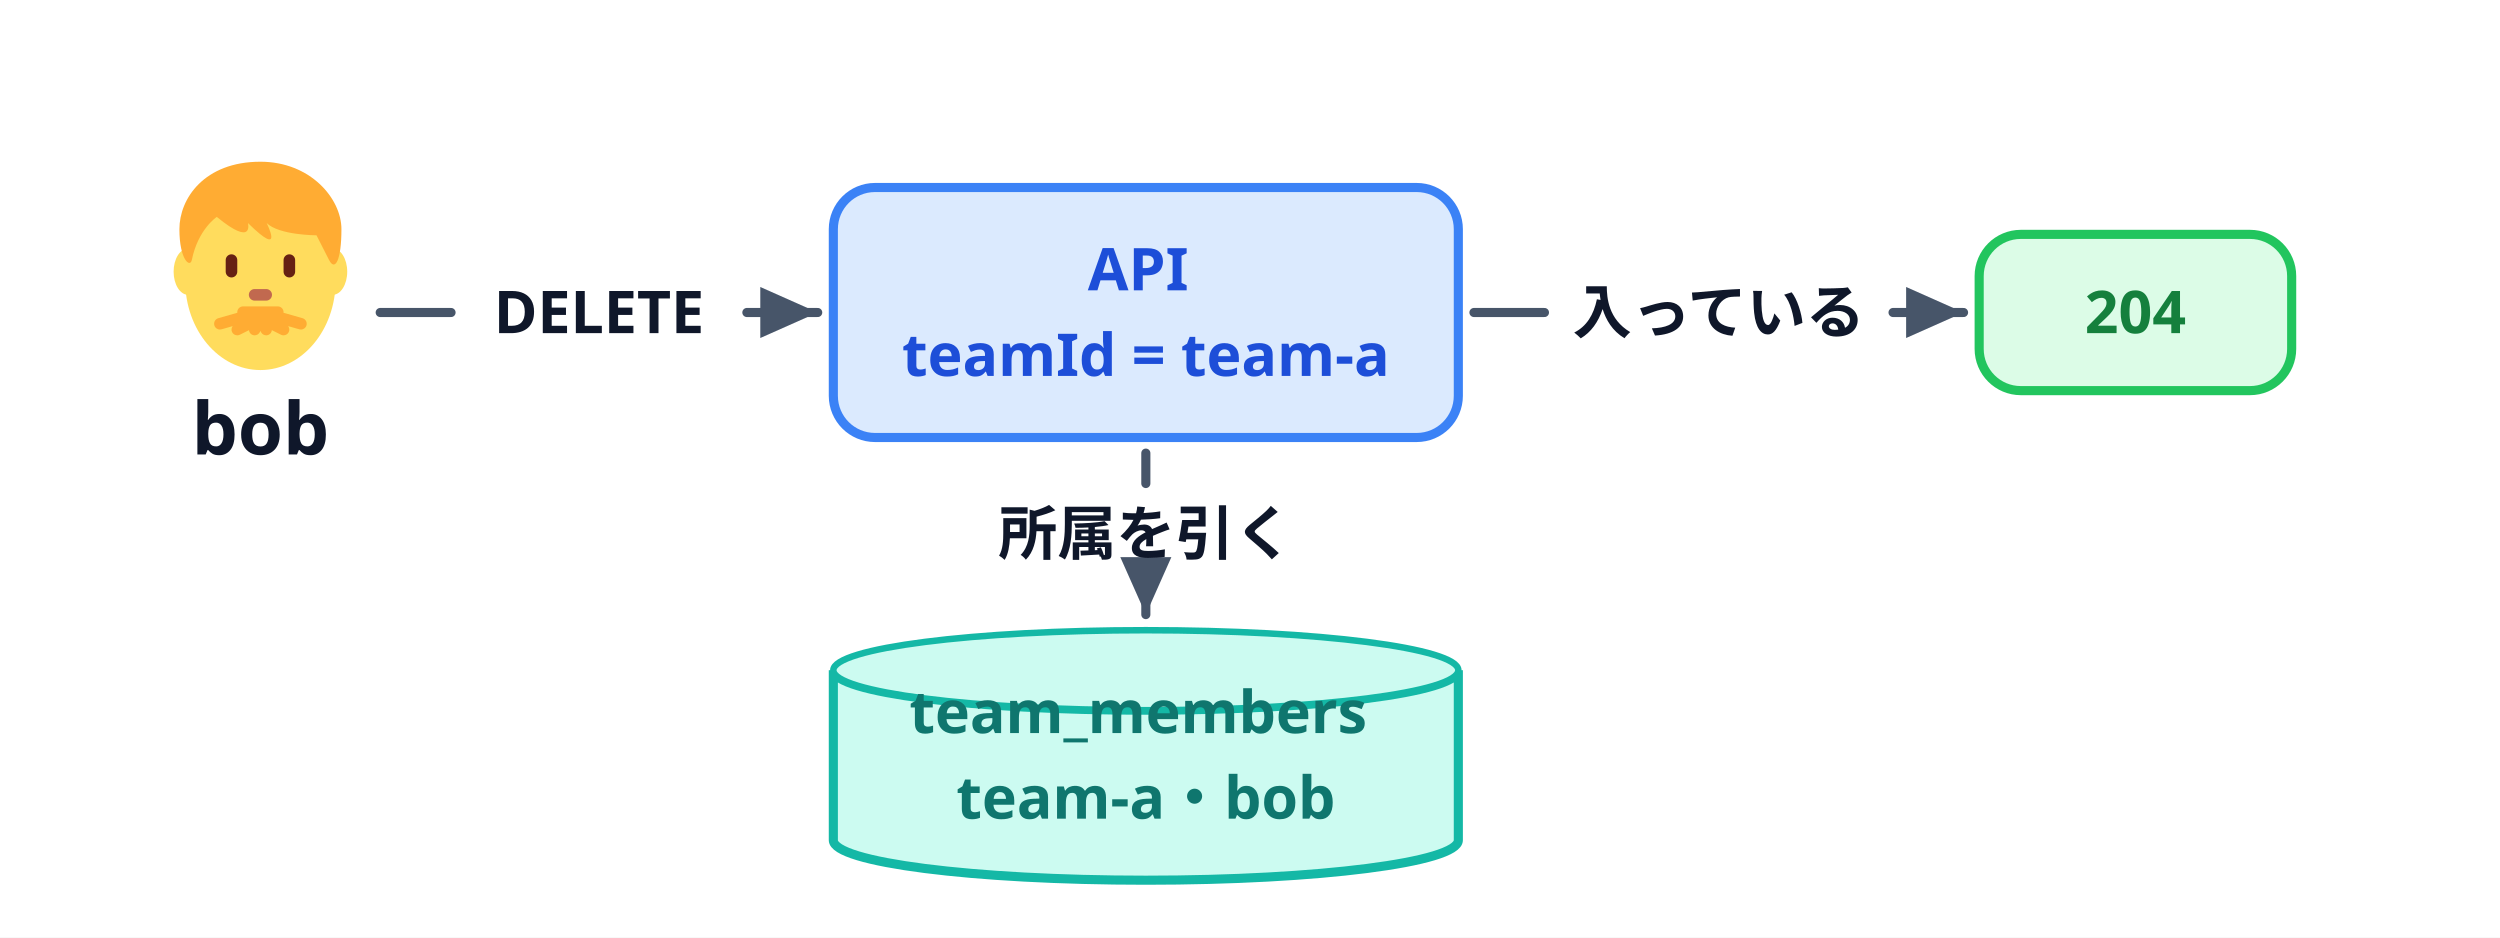
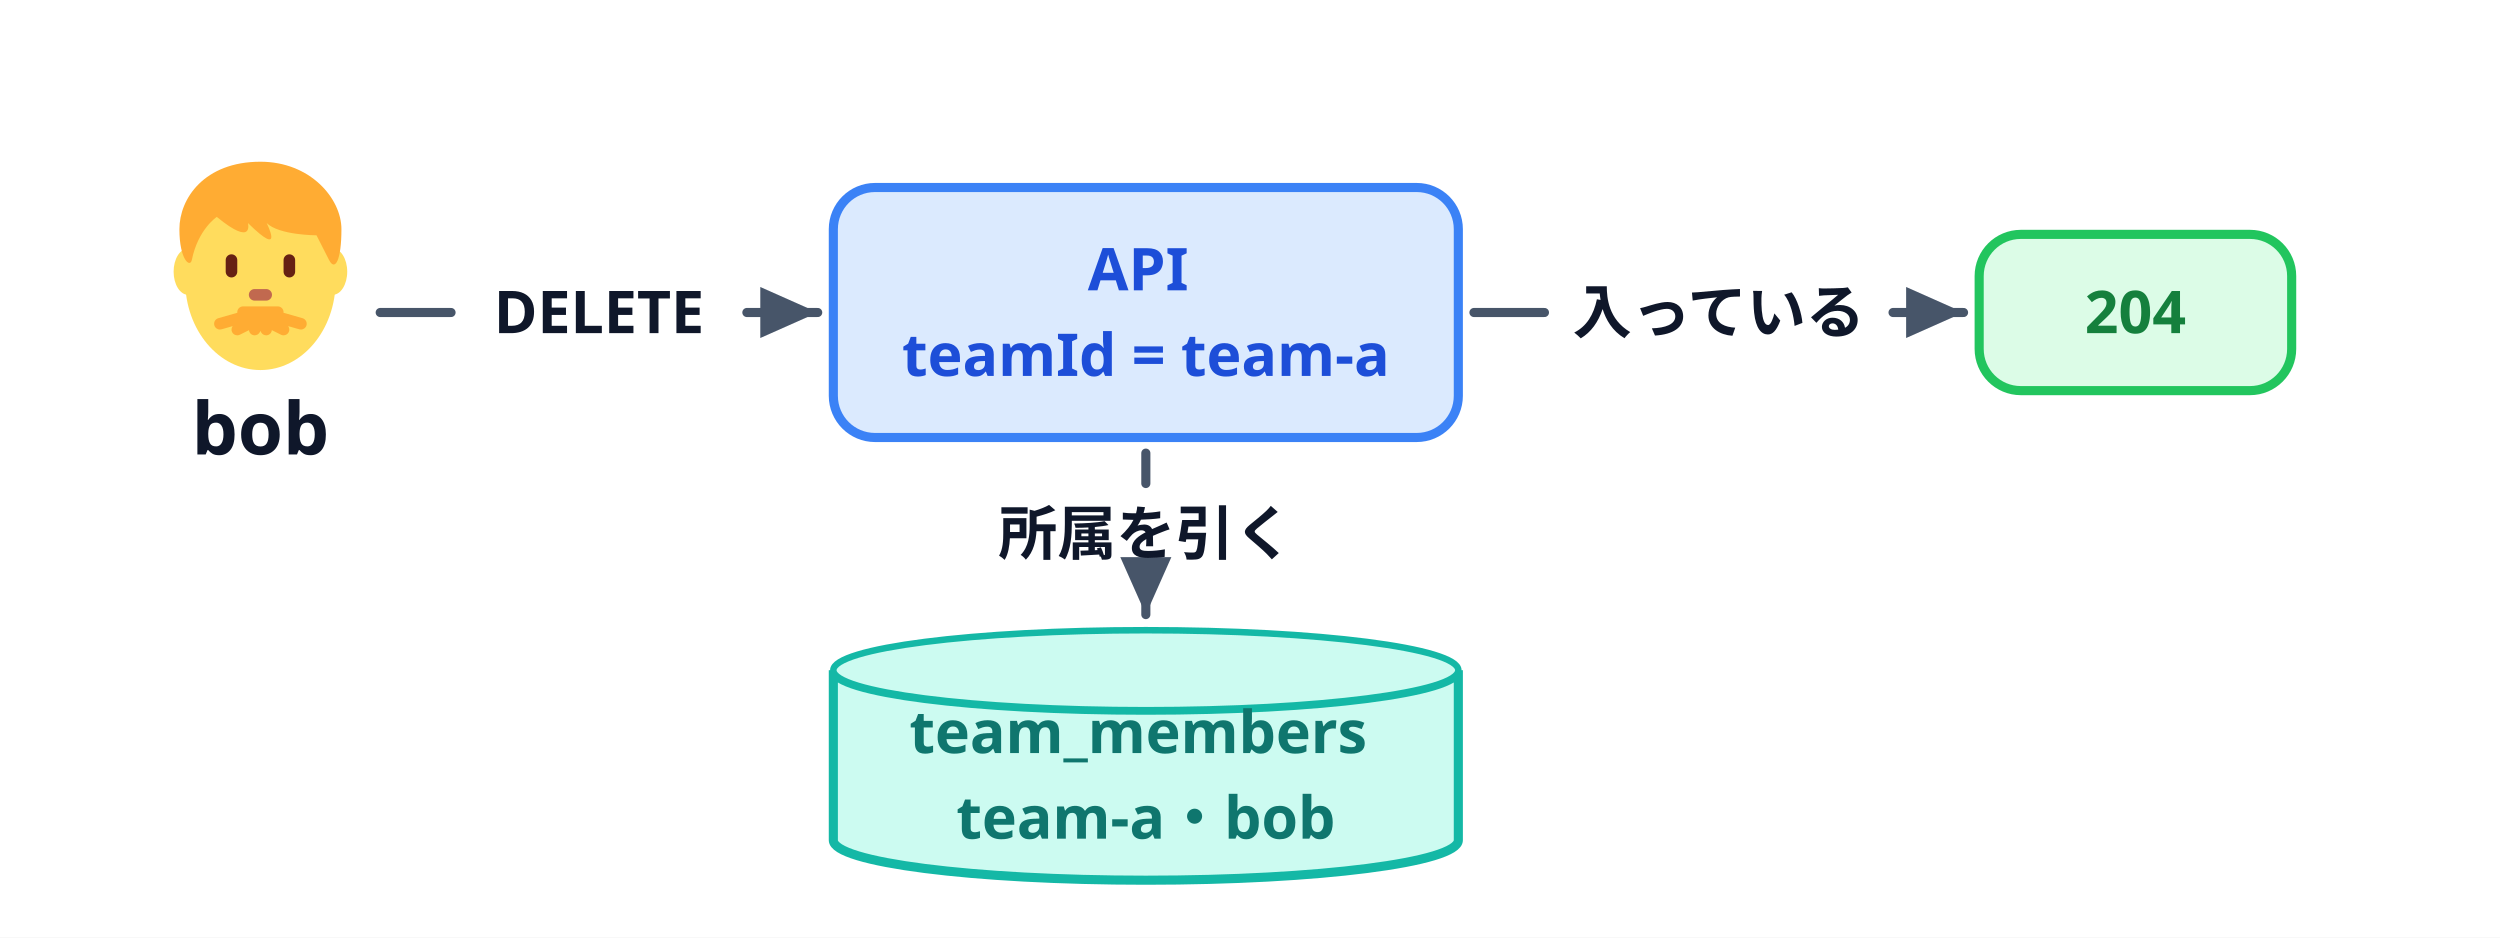
<svg xmlns="http://www.w3.org/2000/svg" width="960" height="360" viewBox="0 0 960 360" font-family="'Hiragino Sans','Noto Sans JP','Yu Gothic','Segoe UI',sans-serif">
  <defs>
    <marker id="aR" viewBox="0 0 10 10" refX="9" refY="5" markerWidth="7" markerHeight="7" orient="auto-start-reverse">
      <path d="M0 1 L9 5 L0 9 z" fill="#475569" />
    </marker>
    <marker id="aRsub" viewBox="0 0 10 10" refX="9" refY="5" markerWidth="7" markerHeight="7" orient="auto-start-reverse">
      <path d="M0 1 L9 5 L0 9 z" fill="#94a3b8" />
    </marker>
  </defs>
  <rect x="0" y="0" width="960" height="360" fill="#ffffff" />
  <svg x="60.0" y="62.1" width="80.0" height="80.0" viewBox="0 0 36 36">
    <path fill="#FFDC5D" d="M8 19c0 2.209-1.119 4-2.5 4S3 21.209 3 19s1.119-4 2.5-4S8 16.791 8 19zm25 0c0 2.209-1.119 4-2.5 4S28 21.209 28 19s1.119-4 2.5-4 2.5 1.791 2.5 4z" />
    <path fill="#FFDC5D" d="M5 20.562c0-8.526 5.82-15.438 13-15.438s13 6.912 13 15.438S25.18 36 18 36 5 29.088 5 20.562z" />
    <path fill="#662113" d="M13 20c-.552 0-1-.447-1-1v-2c0-.552.448-1 1-1s1 .448 1 1v2c0 .553-.448 1-1 1zm10 0c-.553 0-1-.447-1-1v-2c0-.552.447-1 1-1s1 .448 1 1v2c0 .553-.447 1-1 1z" />
    <path fill="#C1694F" d="M19 24h-2c-.552 0-1-.447-1-1s.448-1 1-1h2c.553 0 1 .447 1 1s-.447 1-1 1z" />
    <path fill="#FFAC33" d="M25.274 27.038l-3.294-.941c.003-.034.02-.063.02-.097 0-.553-.447-1-1-1h-6c-.552 0-1 .447-1 1 0 .034.016.063.019.097l-3.294.941c-.531.152-.838.706-.686 1.236.125.44.525.726.961.726.091 0 .184-.013.275-.038l1.931-.552c-.216.293-.274.688-.1 1.037.175.351.528.553.895.553.15 0 .303-.034.446-.105l1.577-.788c.036.326.213.631.529.788.143.071.296.105.446.105.367 0 .72-.202.896-.553l.105-.211.105.211c.176.351.529.553.896.553.15 0 .303-.034.446-.105.315-.157.493-.462.529-.788l1.576.788c.144.071.297.105.447.105.367 0 .72-.202.896-.553.174-.349.116-.744-.1-1.037l1.931.552c.091.025.183.038.275.038.434 0 .835-.286.961-.726.151-.53-.156-1.084-.688-1.236zM18 0c8.615 0 14 6.358 14 11.656 0 5.298-1.077 7.417-2.154 5.298l-2.153-4.238s-6.462 0-8.615-2.12c0 0 3.23 6.358-3.231 0 0 0 1.077 4.239-5.385-1.06 0 0-3.23 2.12-4.308 7.417C5.855 18.423 4 16.954 4 11.656 4 6.357 8.308 0 18 0z" />
  </svg>
  <text x="100" y="174.52" text-anchor="middle" font-size="28.0" fill="#0f172a" font-weight="700">bob</text>
  <rect x="320" y="72" width="240" height="96" rx="16" fill="#dbeafe" stroke="#3b82f6" stroke-width="3.5" />
  <text x="440" y="111.5" text-anchor="middle" font-size="22.667" fill="#1d4ed8" font-weight="600">
    <tspan x="440" dy="0">API</tspan>
    <tspan x="440" dy="32.867">teamId = team-a</tspan>
  </text>
  <path d="M320.0 257.36 A120.0 15.36 0 0 0 560.0 257.36 L560.0 322.64 A120.0 15.36 0 0 1 320.0 322.64 Z" fill="#ccfbf1" stroke="#14b8a6" stroke-width="3.5" />
  <ellipse cx="440.0" cy="257.36" rx="120.0" ry="15.36" fill="#ccfbf1" stroke="#14b8a6" stroke-width="2.5" />
-   <text x="440" y="281.5" text-anchor="middle" font-size="22.667" fill="#0f766e" font-weight="600">
+   <text x="440" y="289.18" text-anchor="middle" font-size="22.667" fill="#0f766e" font-weight="600">
    <tspan x="440" dy="0">team_members</tspan>
    <tspan x="440" dy="32.867">team-a・bob</tspan>
  </text>
  <rect x="760" y="90" width="120" height="60" rx="16" fill="#dcfce7" stroke="#22c55e" stroke-width="3.5" />
  <text x="820" y="127.933" text-anchor="middle" font-size="22.667" fill="#15803d" font-weight="600">204</text>
  <path d="M146.00 120.00 L173.20 120.00" fill="none" stroke="#475569" stroke-width="3.5" stroke-linecap="round" stroke-linejoin="round" />
  <path d="M286.80 120.00 L314.00 120.00" fill="none" stroke="#475569" stroke-width="3.5" stroke-linecap="round" stroke-linejoin="round" marker-end="url(#aR)" />
  <text x="230" y="127.933" text-anchor="middle" font-size="22.667" fill="#0f172a" font-weight="600">DELETE</text>
  <path d="M440.00 174.00 L440.00 185.67" fill="none" stroke="#475569" stroke-width="3.5" stroke-linecap="round" stroke-linejoin="round" />
  <path d="M440.00 224.33 L440.00 236.00" fill="none" stroke="#475569" stroke-width="3.5" stroke-linecap="round" stroke-linejoin="round" marker-end="url(#aR)" />
  <text x="440" y="212.933" text-anchor="middle" font-size="22.667" fill="#0f172a" font-weight="600">所属を引く</text>
  <path d="M566.00 120.00 L593.07 120.00" fill="none" stroke="#475569" stroke-width="3.5" stroke-linecap="round" stroke-linejoin="round" />
  <path d="M726.93 120.00 L754.00 120.00" fill="none" stroke="#475569" stroke-width="3.5" stroke-linecap="round" stroke-linejoin="round" marker-end="url(#aR)" />
  <text x="660" y="127.933" text-anchor="middle" font-size="22.667" fill="#0f172a" font-weight="600">入っている</text>
</svg>
